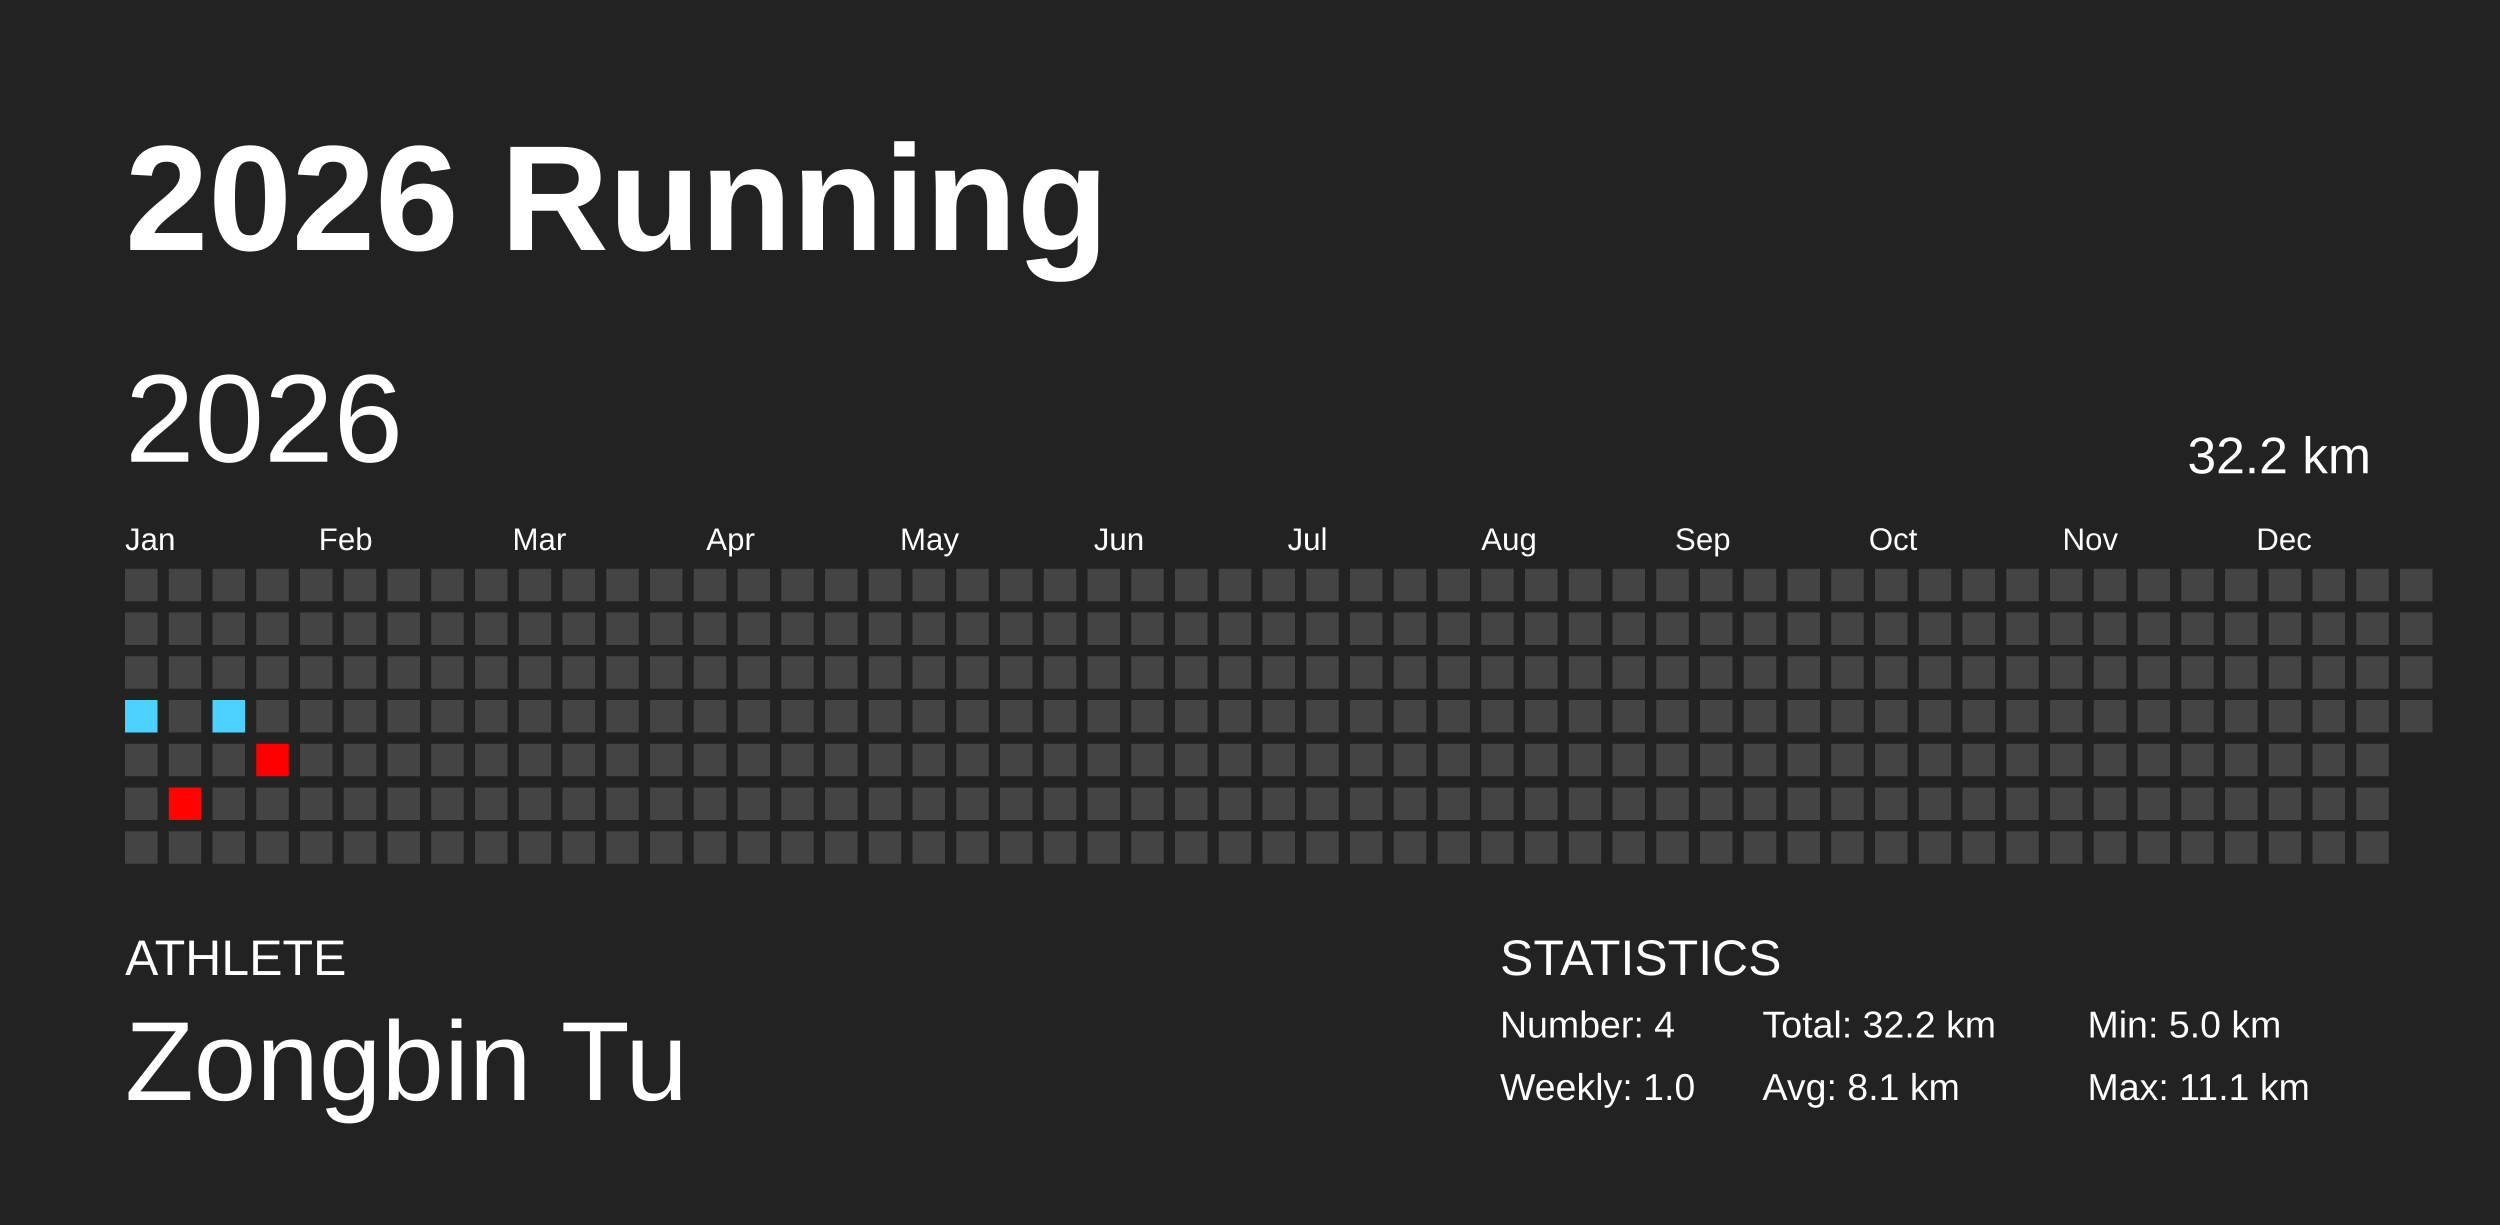
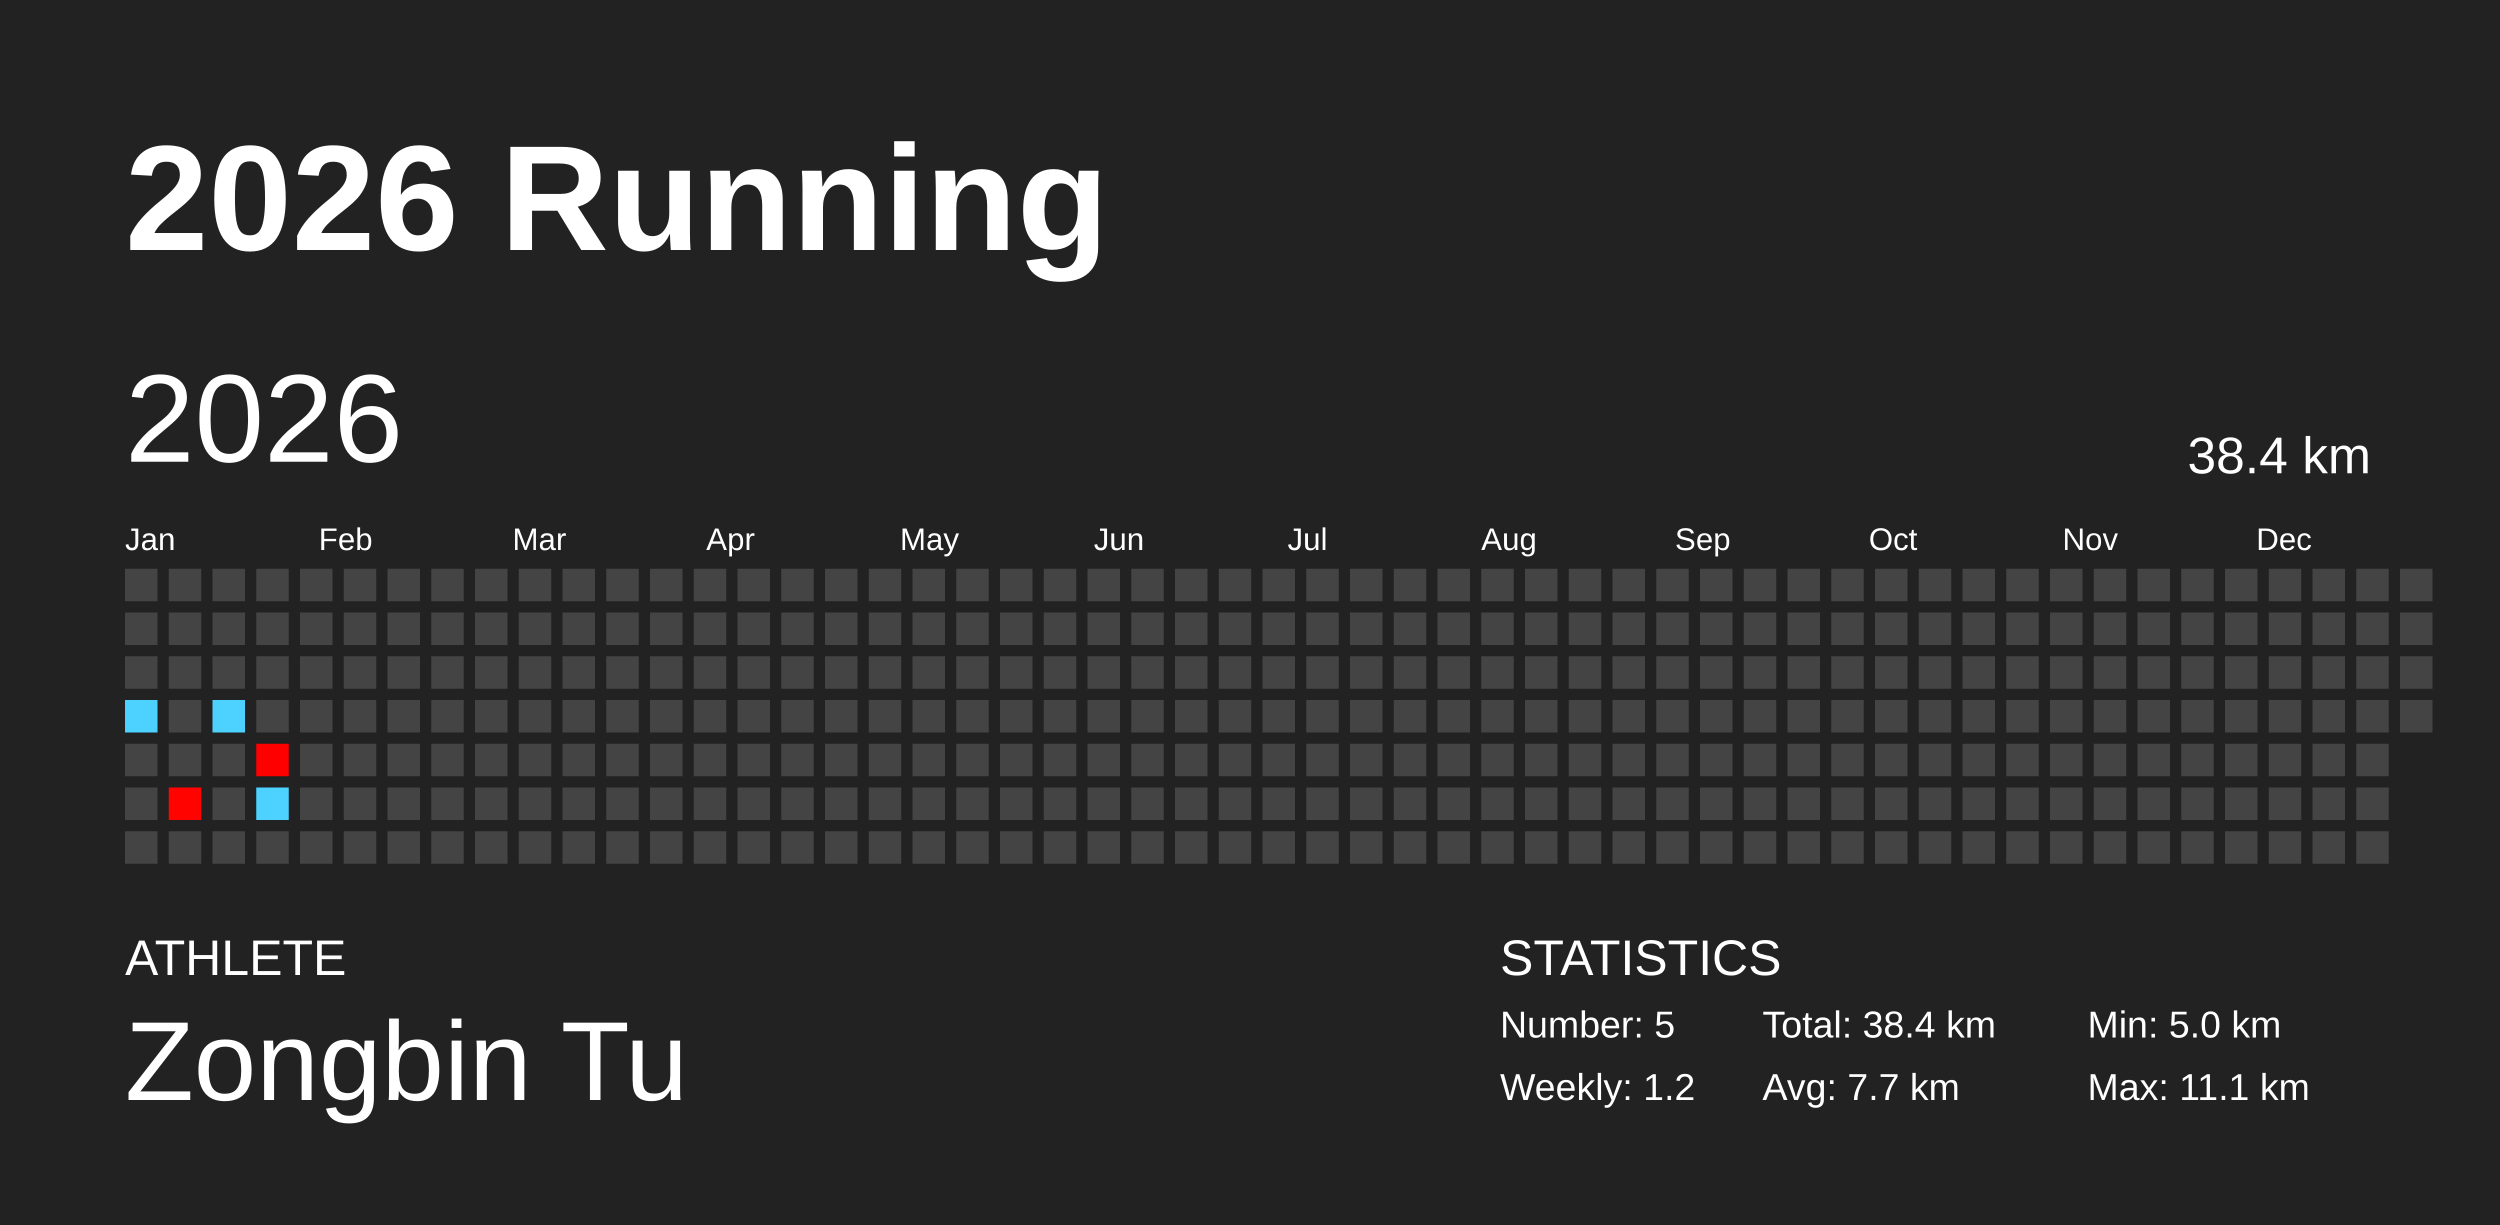
<svg xmlns="http://www.w3.org/2000/svg" baseProfile="full" height="98mm" version="1.1" viewBox="0,0,200,98" width="200mm">
  <defs />
  <rect fill="#222222" height="98" width="200" x="0" y="0" />
  <text fill="#FFFFFF" style="font-size:12px; font-family:Arial; font-weight:bold;" x="10" y="20">2026 Running</text>
  <text fill="#FFFFFF" style="font-size:4px; font-family:Arial" x="10" y="78">ATHLETE</text>
  <text fill="#FFFFFF" style="font-size:9px; font-family:Arial" x="10" y="88">Zongbin Tu</text>
  <text fill="#FFFFFF" style="font-size:4px; font-family:Arial" x="120" y="78">STATISTICS</text>
-   <text fill="#FFFFFF" style="font-size:3px; font-family:Arial" x="120" y="83">Number: 4</text>
-   <text fill="#FFFFFF" style="font-size:3px; font-family:Arial" x="120" y="88">Weekly: 1.0</text>
-   <text fill="#FFFFFF" style="font-size:3px; font-family:Arial" x="141" y="83">Total: 32.2 km</text>
-   <text fill="#FFFFFF" style="font-size:3px; font-family:Arial" x="141" y="88">Avg: 8.1 km</text>
+   <text fill="#FFFFFF" style="font-size:3px; font-family:Arial" x="120" y="83">Number: 5</text>
+   <text fill="#FFFFFF" style="font-size:3px; font-family:Arial" x="120" y="88">Weekly: 1.2</text>
+   <text fill="#FFFFFF" style="font-size:3px; font-family:Arial" x="141" y="83">Total: 38.4 km</text>
+   <text fill="#FFFFFF" style="font-size:3px; font-family:Arial" x="141" y="88">Avg: 7.7 km</text>
  <text fill="#FFFFFF" style="font-size:3px; font-family:Arial" x="167" y="83">Min: 5.0 km</text>
  <text fill="#FFFFFF" style="font-size:3px; font-family:Arial" x="167" y="88">Max: 11.1 km</text>
  <text dominant-baseline="hanging" fill="#FFFFFF" style="font-size:10.0px; font-family:Arial;" x="10" y="30">2026</text>
-   <text dominant-baseline="hanging" fill="#FFFFFF" style="font-size:4.125px; font-family:Arial;" x="175" y="35">32.2 km</text>
+   <text dominant-baseline="hanging" fill="#FFFFFF" style="font-size:4.125px; font-family:Arial;" x="175" y="35">38.4 km</text>
  <text fill="#FFFFFF" style="font-size:2.5px; font-family:Arial" x="10.0" y="44">Jan</text>
  <text fill="#FFFFFF" style="font-size:2.5px; font-family:Arial" x="25.5" y="44">Feb</text>
  <text fill="#FFFFFF" style="font-size:2.5px; font-family:Arial" x="41.0" y="44">Mar</text>
  <text fill="#FFFFFF" style="font-size:2.5px; font-family:Arial" x="56.5" y="44">Apr</text>
  <text fill="#FFFFFF" style="font-size:2.5px; font-family:Arial" x="72.0" y="44">May</text>
  <text fill="#FFFFFF" style="font-size:2.5px; font-family:Arial" x="87.5" y="44">Jun</text>
  <text fill="#FFFFFF" style="font-size:2.5px; font-family:Arial" x="103.0" y="44">Jul</text>
  <text fill="#FFFFFF" style="font-size:2.5px; font-family:Arial" x="118.5" y="44">Aug</text>
  <text fill="#FFFFFF" style="font-size:2.5px; font-family:Arial" x="134.0" y="44">Sep</text>
  <text fill="#FFFFFF" style="font-size:2.5px; font-family:Arial" x="149.5" y="44">Oct</text>
  <text fill="#FFFFFF" style="font-size:2.5px; font-family:Arial" x="165.0" y="44">Nov</text>
  <text fill="#FFFFFF" style="font-size:2.5px; font-family:Arial" x="180.5" y="44">Dec</text>
  <rect fill="#444444" height="2.6" width="2.6" x="10.0" y="45.5" />
  <rect fill="#444444" height="2.6" width="2.6" x="10.0" y="49.0" />
  <rect fill="#444444" height="2.6" width="2.6" x="10.0" y="52.5" />
  <rect fill="#4dd2ff" height="2.6" width="2.6" x="10.0" y="56.0" />
  <rect fill="#444444" height="2.6" width="2.6" x="10.0" y="59.5" />
  <rect fill="#444444" height="2.6" width="2.6" x="10.0" y="63.0" />
  <rect fill="#444444" height="2.6" width="2.6" x="10.0" y="66.5" />
  <rect fill="#444444" height="2.6" width="2.6" x="13.5" y="45.5" />
  <rect fill="#444444" height="2.6" width="2.6" x="13.5" y="49.0" />
  <rect fill="#444444" height="2.6" width="2.6" x="13.5" y="52.5" />
  <rect fill="#444444" height="2.6" width="2.6" x="13.5" y="56.0" />
  <rect fill="#444444" height="2.6" width="2.6" x="13.5" y="59.5" />
  <rect fill="#ff0300" height="2.6" width="2.6" x="13.5" y="63.0" />
  <rect fill="#444444" height="2.6" width="2.6" x="13.5" y="66.5" />
  <rect fill="#444444" height="2.6" width="2.6" x="17.0" y="45.5" />
  <rect fill="#444444" height="2.6" width="2.6" x="17.0" y="49.0" />
  <rect fill="#444444" height="2.6" width="2.6" x="17.0" y="52.5" />
  <rect fill="#4dd2ff" height="2.6" width="2.6" x="17.0" y="56.0" />
  <rect fill="#444444" height="2.6" width="2.6" x="17.0" y="59.5" />
  <rect fill="#444444" height="2.6" width="2.6" x="17.0" y="63.0" />
  <rect fill="#444444" height="2.6" width="2.6" x="17.0" y="66.5" />
  <rect fill="#444444" height="2.6" width="2.6" x="20.5" y="45.5" />
  <rect fill="#444444" height="2.6" width="2.6" x="20.5" y="49.0" />
  <rect fill="#444444" height="2.6" width="2.6" x="20.5" y="52.5" />
  <rect fill="#444444" height="2.6" width="2.6" x="20.5" y="56.0" />
  <rect fill="#ff0000" height="2.6" width="2.6" x="20.5" y="59.5" />
-   <rect fill="#444444" height="2.6" width="2.6" x="20.5" y="63.0" />
+   <rect fill="#4dd2ff" height="2.6" width="2.6" x="20.5" y="63.0" />
  <rect fill="#444444" height="2.6" width="2.6" x="20.5" y="66.5" />
  <rect fill="#444444" height="2.6" width="2.6" x="24.0" y="45.5" />
  <rect fill="#444444" height="2.6" width="2.6" x="24.0" y="49.0" />
  <rect fill="#444444" height="2.6" width="2.6" x="24.0" y="52.5" />
  <rect fill="#444444" height="2.6" width="2.6" x="24.0" y="56.0" />
  <rect fill="#444444" height="2.6" width="2.6" x="24.0" y="59.5" />
  <rect fill="#444444" height="2.6" width="2.6" x="24.0" y="63.0" />
  <rect fill="#444444" height="2.6" width="2.6" x="24.0" y="66.5" />
  <rect fill="#444444" height="2.6" width="2.6" x="27.5" y="45.5" />
  <rect fill="#444444" height="2.6" width="2.6" x="27.5" y="49.0" />
  <rect fill="#444444" height="2.6" width="2.6" x="27.5" y="52.5" />
  <rect fill="#444444" height="2.6" width="2.6" x="27.5" y="56.0" />
  <rect fill="#444444" height="2.6" width="2.6" x="27.5" y="59.5" />
  <rect fill="#444444" height="2.6" width="2.6" x="27.5" y="63.0" />
  <rect fill="#444444" height="2.6" width="2.6" x="27.5" y="66.5" />
  <rect fill="#444444" height="2.6" width="2.6" x="31.0" y="45.5" />
  <rect fill="#444444" height="2.6" width="2.6" x="31.0" y="49.0" />
  <rect fill="#444444" height="2.6" width="2.6" x="31.0" y="52.5" />
  <rect fill="#444444" height="2.6" width="2.6" x="31.0" y="56.0" />
  <rect fill="#444444" height="2.6" width="2.6" x="31.0" y="59.5" />
  <rect fill="#444444" height="2.6" width="2.6" x="31.0" y="63.0" />
  <rect fill="#444444" height="2.6" width="2.6" x="31.0" y="66.5" />
  <rect fill="#444444" height="2.6" width="2.6" x="34.5" y="45.5" />
  <rect fill="#444444" height="2.6" width="2.6" x="34.5" y="49.0" />
  <rect fill="#444444" height="2.6" width="2.6" x="34.5" y="52.5" />
  <rect fill="#444444" height="2.6" width="2.6" x="34.5" y="56.0" />
  <rect fill="#444444" height="2.6" width="2.6" x="34.5" y="59.5" />
  <rect fill="#444444" height="2.6" width="2.6" x="34.5" y="63.0" />
  <rect fill="#444444" height="2.6" width="2.6" x="34.5" y="66.5" />
  <rect fill="#444444" height="2.6" width="2.6" x="38.0" y="45.5" />
  <rect fill="#444444" height="2.6" width="2.6" x="38.0" y="49.0" />
  <rect fill="#444444" height="2.6" width="2.6" x="38.0" y="52.5" />
  <rect fill="#444444" height="2.6" width="2.6" x="38.0" y="56.0" />
  <rect fill="#444444" height="2.6" width="2.6" x="38.0" y="59.5" />
  <rect fill="#444444" height="2.6" width="2.6" x="38.0" y="63.0" />
  <rect fill="#444444" height="2.6" width="2.6" x="38.0" y="66.5" />
  <rect fill="#444444" height="2.6" width="2.6" x="41.5" y="45.5" />
  <rect fill="#444444" height="2.6" width="2.6" x="41.5" y="49.0" />
  <rect fill="#444444" height="2.6" width="2.6" x="41.5" y="52.5" />
  <rect fill="#444444" height="2.6" width="2.6" x="41.5" y="56.0" />
  <rect fill="#444444" height="2.6" width="2.6" x="41.5" y="59.5" />
  <rect fill="#444444" height="2.6" width="2.6" x="41.5" y="63.0" />
  <rect fill="#444444" height="2.6" width="2.6" x="41.5" y="66.5" />
  <rect fill="#444444" height="2.6" width="2.6" x="45.0" y="45.5" />
  <rect fill="#444444" height="2.6" width="2.6" x="45.0" y="49.0" />
  <rect fill="#444444" height="2.6" width="2.6" x="45.0" y="52.5" />
  <rect fill="#444444" height="2.6" width="2.6" x="45.0" y="56.0" />
  <rect fill="#444444" height="2.6" width="2.6" x="45.0" y="59.5" />
  <rect fill="#444444" height="2.6" width="2.6" x="45.0" y="63.0" />
  <rect fill="#444444" height="2.6" width="2.6" x="45.0" y="66.5" />
  <rect fill="#444444" height="2.6" width="2.6" x="48.5" y="45.5" />
  <rect fill="#444444" height="2.6" width="2.6" x="48.5" y="49.0" />
  <rect fill="#444444" height="2.6" width="2.6" x="48.5" y="52.5" />
  <rect fill="#444444" height="2.6" width="2.6" x="48.5" y="56.0" />
  <rect fill="#444444" height="2.6" width="2.6" x="48.5" y="59.5" />
  <rect fill="#444444" height="2.6" width="2.6" x="48.5" y="63.0" />
  <rect fill="#444444" height="2.6" width="2.6" x="48.5" y="66.5" />
  <rect fill="#444444" height="2.6" width="2.6" x="52.0" y="45.5" />
  <rect fill="#444444" height="2.6" width="2.6" x="52.0" y="49.0" />
  <rect fill="#444444" height="2.6" width="2.6" x="52.0" y="52.5" />
  <rect fill="#444444" height="2.6" width="2.6" x="52.0" y="56.0" />
  <rect fill="#444444" height="2.6" width="2.6" x="52.0" y="59.5" />
  <rect fill="#444444" height="2.6" width="2.6" x="52.0" y="63.0" />
  <rect fill="#444444" height="2.6" width="2.6" x="52.0" y="66.5" />
  <rect fill="#444444" height="2.6" width="2.6" x="55.5" y="45.5" />
  <rect fill="#444444" height="2.6" width="2.6" x="55.5" y="49.0" />
  <rect fill="#444444" height="2.6" width="2.6" x="55.5" y="52.5" />
  <rect fill="#444444" height="2.6" width="2.6" x="55.5" y="56.0" />
  <rect fill="#444444" height="2.6" width="2.6" x="55.5" y="59.5" />
  <rect fill="#444444" height="2.6" width="2.6" x="55.5" y="63.0" />
  <rect fill="#444444" height="2.6" width="2.6" x="55.5" y="66.5" />
  <rect fill="#444444" height="2.6" width="2.6" x="59.0" y="45.5" />
  <rect fill="#444444" height="2.6" width="2.6" x="59.0" y="49.0" />
  <rect fill="#444444" height="2.6" width="2.6" x="59.0" y="52.5" />
  <rect fill="#444444" height="2.6" width="2.6" x="59.0" y="56.0" />
  <rect fill="#444444" height="2.6" width="2.6" x="59.0" y="59.5" />
  <rect fill="#444444" height="2.6" width="2.6" x="59.0" y="63.0" />
  <rect fill="#444444" height="2.6" width="2.6" x="59.0" y="66.5" />
  <rect fill="#444444" height="2.6" width="2.6" x="62.5" y="45.5" />
  <rect fill="#444444" height="2.6" width="2.6" x="62.5" y="49.0" />
  <rect fill="#444444" height="2.6" width="2.6" x="62.5" y="52.5" />
  <rect fill="#444444" height="2.6" width="2.6" x="62.5" y="56.0" />
  <rect fill="#444444" height="2.6" width="2.6" x="62.5" y="59.5" />
  <rect fill="#444444" height="2.6" width="2.6" x="62.5" y="63.0" />
  <rect fill="#444444" height="2.6" width="2.6" x="62.5" y="66.5" />
  <rect fill="#444444" height="2.6" width="2.6" x="66.0" y="45.5" />
  <rect fill="#444444" height="2.6" width="2.6" x="66.0" y="49.0" />
  <rect fill="#444444" height="2.6" width="2.6" x="66.0" y="52.5" />
  <rect fill="#444444" height="2.6" width="2.6" x="66.0" y="56.0" />
  <rect fill="#444444" height="2.6" width="2.6" x="66.0" y="59.5" />
  <rect fill="#444444" height="2.6" width="2.6" x="66.0" y="63.0" />
  <rect fill="#444444" height="2.6" width="2.6" x="66.0" y="66.5" />
  <rect fill="#444444" height="2.6" width="2.6" x="69.5" y="45.5" />
  <rect fill="#444444" height="2.6" width="2.6" x="69.5" y="49.0" />
  <rect fill="#444444" height="2.6" width="2.6" x="69.5" y="52.5" />
  <rect fill="#444444" height="2.6" width="2.6" x="69.5" y="56.0" />
  <rect fill="#444444" height="2.6" width="2.6" x="69.5" y="59.5" />
  <rect fill="#444444" height="2.6" width="2.6" x="69.5" y="63.0" />
  <rect fill="#444444" height="2.6" width="2.6" x="69.5" y="66.5" />
  <rect fill="#444444" height="2.6" width="2.6" x="73.0" y="45.5" />
  <rect fill="#444444" height="2.6" width="2.6" x="73.0" y="49.0" />
  <rect fill="#444444" height="2.6" width="2.6" x="73.0" y="52.5" />
  <rect fill="#444444" height="2.6" width="2.6" x="73.0" y="56.0" />
  <rect fill="#444444" height="2.6" width="2.6" x="73.0" y="59.5" />
  <rect fill="#444444" height="2.6" width="2.6" x="73.0" y="63.0" />
  <rect fill="#444444" height="2.6" width="2.6" x="73.0" y="66.5" />
  <rect fill="#444444" height="2.6" width="2.6" x="76.5" y="45.5" />
  <rect fill="#444444" height="2.6" width="2.6" x="76.5" y="49.0" />
  <rect fill="#444444" height="2.6" width="2.6" x="76.5" y="52.5" />
  <rect fill="#444444" height="2.6" width="2.6" x="76.5" y="56.0" />
  <rect fill="#444444" height="2.6" width="2.6" x="76.5" y="59.5" />
  <rect fill="#444444" height="2.6" width="2.6" x="76.5" y="63.0" />
  <rect fill="#444444" height="2.6" width="2.6" x="76.5" y="66.5" />
  <rect fill="#444444" height="2.6" width="2.6" x="80.0" y="45.5" />
  <rect fill="#444444" height="2.6" width="2.6" x="80.0" y="49.0" />
  <rect fill="#444444" height="2.6" width="2.6" x="80.0" y="52.5" />
  <rect fill="#444444" height="2.6" width="2.6" x="80.0" y="56.0" />
  <rect fill="#444444" height="2.6" width="2.6" x="80.0" y="59.5" />
  <rect fill="#444444" height="2.6" width="2.6" x="80.0" y="63.0" />
  <rect fill="#444444" height="2.6" width="2.6" x="80.0" y="66.5" />
  <rect fill="#444444" height="2.6" width="2.6" x="83.5" y="45.5" />
  <rect fill="#444444" height="2.6" width="2.6" x="83.5" y="49.0" />
  <rect fill="#444444" height="2.6" width="2.6" x="83.5" y="52.5" />
  <rect fill="#444444" height="2.6" width="2.6" x="83.5" y="56.0" />
  <rect fill="#444444" height="2.6" width="2.6" x="83.5" y="59.5" />
  <rect fill="#444444" height="2.6" width="2.6" x="83.5" y="63.0" />
  <rect fill="#444444" height="2.6" width="2.6" x="83.5" y="66.5" />
  <rect fill="#444444" height="2.6" width="2.6" x="87.0" y="45.5" />
  <rect fill="#444444" height="2.6" width="2.6" x="87.0" y="49.0" />
  <rect fill="#444444" height="2.6" width="2.6" x="87.0" y="52.5" />
  <rect fill="#444444" height="2.6" width="2.6" x="87.0" y="56.0" />
  <rect fill="#444444" height="2.6" width="2.6" x="87.0" y="59.5" />
  <rect fill="#444444" height="2.6" width="2.6" x="87.0" y="63.0" />
  <rect fill="#444444" height="2.6" width="2.6" x="87.0" y="66.5" />
  <rect fill="#444444" height="2.6" width="2.6" x="90.5" y="45.5" />
  <rect fill="#444444" height="2.6" width="2.6" x="90.5" y="49.0" />
  <rect fill="#444444" height="2.6" width="2.6" x="90.5" y="52.5" />
  <rect fill="#444444" height="2.6" width="2.6" x="90.5" y="56.0" />
  <rect fill="#444444" height="2.6" width="2.6" x="90.5" y="59.5" />
  <rect fill="#444444" height="2.6" width="2.6" x="90.5" y="63.0" />
  <rect fill="#444444" height="2.6" width="2.6" x="90.5" y="66.5" />
  <rect fill="#444444" height="2.6" width="2.6" x="94.0" y="45.5" />
  <rect fill="#444444" height="2.6" width="2.6" x="94.0" y="49.0" />
  <rect fill="#444444" height="2.6" width="2.6" x="94.0" y="52.5" />
  <rect fill="#444444" height="2.6" width="2.6" x="94.0" y="56.0" />
  <rect fill="#444444" height="2.6" width="2.6" x="94.0" y="59.5" />
  <rect fill="#444444" height="2.6" width="2.6" x="94.0" y="63.0" />
  <rect fill="#444444" height="2.6" width="2.6" x="94.0" y="66.5" />
  <rect fill="#444444" height="2.6" width="2.6" x="97.5" y="45.5" />
  <rect fill="#444444" height="2.6" width="2.6" x="97.5" y="49.0" />
  <rect fill="#444444" height="2.6" width="2.6" x="97.5" y="52.5" />
  <rect fill="#444444" height="2.6" width="2.6" x="97.5" y="56.0" />
  <rect fill="#444444" height="2.6" width="2.6" x="97.5" y="59.5" />
  <rect fill="#444444" height="2.6" width="2.6" x="97.5" y="63.0" />
  <rect fill="#444444" height="2.6" width="2.6" x="97.5" y="66.5" />
  <rect fill="#444444" height="2.6" width="2.6" x="101.0" y="45.5" />
  <rect fill="#444444" height="2.6" width="2.6" x="101.0" y="49.0" />
  <rect fill="#444444" height="2.6" width="2.6" x="101.0" y="52.5" />
  <rect fill="#444444" height="2.6" width="2.6" x="101.0" y="56.0" />
  <rect fill="#444444" height="2.6" width="2.6" x="101.0" y="59.5" />
  <rect fill="#444444" height="2.6" width="2.6" x="101.0" y="63.0" />
  <rect fill="#444444" height="2.6" width="2.6" x="101.0" y="66.5" />
  <rect fill="#444444" height="2.6" width="2.6" x="104.5" y="45.5" />
  <rect fill="#444444" height="2.6" width="2.6" x="104.5" y="49.0" />
  <rect fill="#444444" height="2.6" width="2.6" x="104.5" y="52.5" />
  <rect fill="#444444" height="2.6" width="2.6" x="104.5" y="56.0" />
  <rect fill="#444444" height="2.6" width="2.6" x="104.5" y="59.5" />
  <rect fill="#444444" height="2.6" width="2.6" x="104.5" y="63.0" />
  <rect fill="#444444" height="2.6" width="2.6" x="104.5" y="66.5" />
  <rect fill="#444444" height="2.6" width="2.6" x="108.0" y="45.5" />
  <rect fill="#444444" height="2.6" width="2.6" x="108.0" y="49.0" />
  <rect fill="#444444" height="2.6" width="2.6" x="108.0" y="52.5" />
  <rect fill="#444444" height="2.6" width="2.6" x="108.0" y="56.0" />
  <rect fill="#444444" height="2.6" width="2.6" x="108.0" y="59.5" />
  <rect fill="#444444" height="2.6" width="2.6" x="108.0" y="63.0" />
  <rect fill="#444444" height="2.6" width="2.6" x="108.0" y="66.5" />
  <rect fill="#444444" height="2.6" width="2.6" x="111.5" y="45.5" />
  <rect fill="#444444" height="2.6" width="2.6" x="111.5" y="49.0" />
  <rect fill="#444444" height="2.6" width="2.6" x="111.5" y="52.5" />
  <rect fill="#444444" height="2.6" width="2.6" x="111.5" y="56.0" />
  <rect fill="#444444" height="2.6" width="2.6" x="111.5" y="59.5" />
  <rect fill="#444444" height="2.6" width="2.6" x="111.5" y="63.0" />
  <rect fill="#444444" height="2.6" width="2.6" x="111.5" y="66.5" />
  <rect fill="#444444" height="2.6" width="2.6" x="115.0" y="45.5" />
  <rect fill="#444444" height="2.6" width="2.6" x="115.0" y="49.0" />
  <rect fill="#444444" height="2.6" width="2.6" x="115.0" y="52.5" />
  <rect fill="#444444" height="2.6" width="2.6" x="115.0" y="56.0" />
  <rect fill="#444444" height="2.6" width="2.6" x="115.0" y="59.5" />
  <rect fill="#444444" height="2.6" width="2.6" x="115.0" y="63.0" />
  <rect fill="#444444" height="2.6" width="2.6" x="115.0" y="66.5" />
  <rect fill="#444444" height="2.6" width="2.6" x="118.5" y="45.5" />
  <rect fill="#444444" height="2.6" width="2.6" x="118.5" y="49.0" />
  <rect fill="#444444" height="2.6" width="2.6" x="118.5" y="52.5" />
  <rect fill="#444444" height="2.6" width="2.6" x="118.5" y="56.0" />
  <rect fill="#444444" height="2.6" width="2.6" x="118.5" y="59.5" />
  <rect fill="#444444" height="2.6" width="2.6" x="118.5" y="63.0" />
  <rect fill="#444444" height="2.6" width="2.6" x="118.5" y="66.5" />
  <rect fill="#444444" height="2.6" width="2.6" x="122.0" y="45.5" />
  <rect fill="#444444" height="2.6" width="2.6" x="122.0" y="49.0" />
  <rect fill="#444444" height="2.6" width="2.6" x="122.0" y="52.5" />
  <rect fill="#444444" height="2.6" width="2.6" x="122.0" y="56.0" />
  <rect fill="#444444" height="2.6" width="2.6" x="122.0" y="59.5" />
  <rect fill="#444444" height="2.6" width="2.6" x="122.0" y="63.0" />
  <rect fill="#444444" height="2.6" width="2.6" x="122.0" y="66.5" />
  <rect fill="#444444" height="2.6" width="2.6" x="125.5" y="45.5" />
  <rect fill="#444444" height="2.6" width="2.6" x="125.5" y="49.0" />
  <rect fill="#444444" height="2.6" width="2.6" x="125.5" y="52.5" />
  <rect fill="#444444" height="2.6" width="2.6" x="125.5" y="56.0" />
  <rect fill="#444444" height="2.6" width="2.6" x="125.5" y="59.5" />
  <rect fill="#444444" height="2.6" width="2.6" x="125.5" y="63.0" />
  <rect fill="#444444" height="2.6" width="2.6" x="125.5" y="66.5" />
  <rect fill="#444444" height="2.6" width="2.6" x="129.0" y="45.5" />
  <rect fill="#444444" height="2.6" width="2.6" x="129.0" y="49.0" />
  <rect fill="#444444" height="2.6" width="2.6" x="129.0" y="52.5" />
  <rect fill="#444444" height="2.6" width="2.6" x="129.0" y="56.0" />
  <rect fill="#444444" height="2.6" width="2.6" x="129.0" y="59.5" />
  <rect fill="#444444" height="2.6" width="2.6" x="129.0" y="63.0" />
  <rect fill="#444444" height="2.6" width="2.6" x="129.0" y="66.5" />
  <rect fill="#444444" height="2.6" width="2.6" x="132.5" y="45.5" />
  <rect fill="#444444" height="2.6" width="2.6" x="132.5" y="49.0" />
  <rect fill="#444444" height="2.6" width="2.6" x="132.5" y="52.5" />
  <rect fill="#444444" height="2.6" width="2.6" x="132.5" y="56.0" />
  <rect fill="#444444" height="2.6" width="2.6" x="132.5" y="59.5" />
  <rect fill="#444444" height="2.6" width="2.6" x="132.5" y="63.0" />
  <rect fill="#444444" height="2.6" width="2.6" x="132.5" y="66.5" />
  <rect fill="#444444" height="2.6" width="2.6" x="136.0" y="45.5" />
  <rect fill="#444444" height="2.6" width="2.6" x="136.0" y="49.0" />
  <rect fill="#444444" height="2.6" width="2.6" x="136.0" y="52.5" />
  <rect fill="#444444" height="2.6" width="2.6" x="136.0" y="56.0" />
  <rect fill="#444444" height="2.6" width="2.6" x="136.0" y="59.5" />
  <rect fill="#444444" height="2.6" width="2.6" x="136.0" y="63.0" />
  <rect fill="#444444" height="2.6" width="2.6" x="136.0" y="66.5" />
  <rect fill="#444444" height="2.6" width="2.6" x="139.5" y="45.5" />
  <rect fill="#444444" height="2.6" width="2.6" x="139.5" y="49.0" />
  <rect fill="#444444" height="2.6" width="2.6" x="139.5" y="52.5" />
  <rect fill="#444444" height="2.6" width="2.6" x="139.5" y="56.0" />
  <rect fill="#444444" height="2.6" width="2.6" x="139.5" y="59.5" />
  <rect fill="#444444" height="2.6" width="2.6" x="139.5" y="63.0" />
  <rect fill="#444444" height="2.6" width="2.6" x="139.5" y="66.5" />
  <rect fill="#444444" height="2.6" width="2.6" x="143.0" y="45.5" />
  <rect fill="#444444" height="2.6" width="2.6" x="143.0" y="49.0" />
  <rect fill="#444444" height="2.6" width="2.6" x="143.0" y="52.5" />
  <rect fill="#444444" height="2.6" width="2.6" x="143.0" y="56.0" />
  <rect fill="#444444" height="2.6" width="2.6" x="143.0" y="59.5" />
  <rect fill="#444444" height="2.6" width="2.6" x="143.0" y="63.0" />
  <rect fill="#444444" height="2.6" width="2.6" x="143.0" y="66.5" />
  <rect fill="#444444" height="2.6" width="2.6" x="146.5" y="45.5" />
  <rect fill="#444444" height="2.6" width="2.6" x="146.5" y="49.0" />
  <rect fill="#444444" height="2.6" width="2.6" x="146.5" y="52.5" />
  <rect fill="#444444" height="2.6" width="2.6" x="146.5" y="56.0" />
  <rect fill="#444444" height="2.6" width="2.6" x="146.5" y="59.5" />
  <rect fill="#444444" height="2.6" width="2.6" x="146.5" y="63.0" />
  <rect fill="#444444" height="2.6" width="2.6" x="146.5" y="66.5" />
  <rect fill="#444444" height="2.6" width="2.6" x="150.0" y="45.5" />
  <rect fill="#444444" height="2.6" width="2.6" x="150.0" y="49.0" />
  <rect fill="#444444" height="2.6" width="2.6" x="150.0" y="52.5" />
  <rect fill="#444444" height="2.6" width="2.6" x="150.0" y="56.0" />
  <rect fill="#444444" height="2.6" width="2.6" x="150.0" y="59.5" />
  <rect fill="#444444" height="2.6" width="2.6" x="150.0" y="63.0" />
  <rect fill="#444444" height="2.6" width="2.6" x="150.0" y="66.5" />
  <rect fill="#444444" height="2.6" width="2.6" x="153.5" y="45.5" />
  <rect fill="#444444" height="2.6" width="2.6" x="153.5" y="49.0" />
  <rect fill="#444444" height="2.6" width="2.6" x="153.5" y="52.5" />
  <rect fill="#444444" height="2.6" width="2.6" x="153.5" y="56.0" />
  <rect fill="#444444" height="2.6" width="2.6" x="153.5" y="59.5" />
  <rect fill="#444444" height="2.6" width="2.6" x="153.5" y="63.0" />
  <rect fill="#444444" height="2.6" width="2.6" x="153.5" y="66.5" />
  <rect fill="#444444" height="2.6" width="2.6" x="157.0" y="45.5" />
  <rect fill="#444444" height="2.6" width="2.6" x="157.0" y="49.0" />
  <rect fill="#444444" height="2.6" width="2.6" x="157.0" y="52.5" />
  <rect fill="#444444" height="2.6" width="2.6" x="157.0" y="56.0" />
  <rect fill="#444444" height="2.6" width="2.6" x="157.0" y="59.5" />
  <rect fill="#444444" height="2.6" width="2.6" x="157.0" y="63.0" />
  <rect fill="#444444" height="2.6" width="2.6" x="157.0" y="66.5" />
  <rect fill="#444444" height="2.6" width="2.6" x="160.5" y="45.5" />
  <rect fill="#444444" height="2.6" width="2.6" x="160.5" y="49.0" />
  <rect fill="#444444" height="2.6" width="2.6" x="160.5" y="52.5" />
  <rect fill="#444444" height="2.6" width="2.6" x="160.5" y="56.0" />
  <rect fill="#444444" height="2.6" width="2.6" x="160.5" y="59.5" />
  <rect fill="#444444" height="2.6" width="2.6" x="160.5" y="63.0" />
  <rect fill="#444444" height="2.6" width="2.6" x="160.5" y="66.5" />
  <rect fill="#444444" height="2.6" width="2.6" x="164.0" y="45.5" />
  <rect fill="#444444" height="2.6" width="2.6" x="164.0" y="49.0" />
  <rect fill="#444444" height="2.6" width="2.6" x="164.0" y="52.5" />
  <rect fill="#444444" height="2.6" width="2.6" x="164.0" y="56.0" />
  <rect fill="#444444" height="2.6" width="2.6" x="164.0" y="59.5" />
  <rect fill="#444444" height="2.6" width="2.6" x="164.0" y="63.0" />
  <rect fill="#444444" height="2.6" width="2.6" x="164.0" y="66.5" />
  <rect fill="#444444" height="2.6" width="2.6" x="167.5" y="45.5" />
  <rect fill="#444444" height="2.6" width="2.6" x="167.5" y="49.0" />
  <rect fill="#444444" height="2.6" width="2.6" x="167.5" y="52.5" />
  <rect fill="#444444" height="2.6" width="2.6" x="167.5" y="56.0" />
  <rect fill="#444444" height="2.6" width="2.6" x="167.5" y="59.5" />
  <rect fill="#444444" height="2.6" width="2.6" x="167.5" y="63.0" />
  <rect fill="#444444" height="2.6" width="2.6" x="167.5" y="66.5" />
  <rect fill="#444444" height="2.6" width="2.6" x="171.0" y="45.5" />
  <rect fill="#444444" height="2.6" width="2.6" x="171.0" y="49.0" />
  <rect fill="#444444" height="2.6" width="2.6" x="171.0" y="52.5" />
  <rect fill="#444444" height="2.6" width="2.6" x="171.0" y="56.0" />
  <rect fill="#444444" height="2.6" width="2.6" x="171.0" y="59.5" />
  <rect fill="#444444" height="2.6" width="2.6" x="171.0" y="63.0" />
  <rect fill="#444444" height="2.6" width="2.6" x="171.0" y="66.5" />
  <rect fill="#444444" height="2.6" width="2.6" x="174.5" y="45.5" />
  <rect fill="#444444" height="2.6" width="2.6" x="174.5" y="49.0" />
  <rect fill="#444444" height="2.6" width="2.6" x="174.5" y="52.5" />
  <rect fill="#444444" height="2.6" width="2.6" x="174.5" y="56.0" />
  <rect fill="#444444" height="2.6" width="2.6" x="174.5" y="59.5" />
  <rect fill="#444444" height="2.6" width="2.6" x="174.5" y="63.0" />
  <rect fill="#444444" height="2.6" width="2.6" x="174.5" y="66.5" />
  <rect fill="#444444" height="2.6" width="2.6" x="178.0" y="45.5" />
  <rect fill="#444444" height="2.6" width="2.6" x="178.0" y="49.0" />
  <rect fill="#444444" height="2.6" width="2.6" x="178.0" y="52.5" />
  <rect fill="#444444" height="2.6" width="2.6" x="178.0" y="56.0" />
  <rect fill="#444444" height="2.6" width="2.6" x="178.0" y="59.5" />
  <rect fill="#444444" height="2.6" width="2.6" x="178.0" y="63.0" />
  <rect fill="#444444" height="2.6" width="2.6" x="178.0" y="66.5" />
  <rect fill="#444444" height="2.6" width="2.6" x="181.5" y="45.5" />
  <rect fill="#444444" height="2.6" width="2.6" x="181.5" y="49.0" />
  <rect fill="#444444" height="2.6" width="2.6" x="181.5" y="52.5" />
  <rect fill="#444444" height="2.6" width="2.6" x="181.5" y="56.0" />
  <rect fill="#444444" height="2.6" width="2.6" x="181.5" y="59.5" />
  <rect fill="#444444" height="2.6" width="2.6" x="181.5" y="63.0" />
  <rect fill="#444444" height="2.6" width="2.6" x="181.5" y="66.5" />
  <rect fill="#444444" height="2.6" width="2.6" x="185.0" y="45.5" />
  <rect fill="#444444" height="2.6" width="2.6" x="185.0" y="49.0" />
  <rect fill="#444444" height="2.6" width="2.6" x="185.0" y="52.5" />
  <rect fill="#444444" height="2.6" width="2.6" x="185.0" y="56.0" />
  <rect fill="#444444" height="2.6" width="2.6" x="185.0" y="59.5" />
  <rect fill="#444444" height="2.6" width="2.6" x="185.0" y="63.0" />
  <rect fill="#444444" height="2.6" width="2.6" x="185.0" y="66.5" />
  <rect fill="#444444" height="2.6" width="2.6" x="188.5" y="45.5" />
  <rect fill="#444444" height="2.6" width="2.6" x="188.5" y="49.0" />
  <rect fill="#444444" height="2.6" width="2.6" x="188.5" y="52.5" />
  <rect fill="#444444" height="2.6" width="2.6" x="188.5" y="56.0" />
  <rect fill="#444444" height="2.6" width="2.6" x="188.5" y="59.5" />
  <rect fill="#444444" height="2.6" width="2.6" x="188.5" y="63.0" />
  <rect fill="#444444" height="2.6" width="2.6" x="188.5" y="66.5" />
  <rect fill="#444444" height="2.6" width="2.6" x="192.0" y="45.5" />
  <rect fill="#444444" height="2.6" width="2.6" x="192.0" y="49.0" />
  <rect fill="#444444" height="2.6" width="2.6" x="192.0" y="52.5" />
  <rect fill="#444444" height="2.6" width="2.6" x="192.0" y="56.0" />
</svg>
